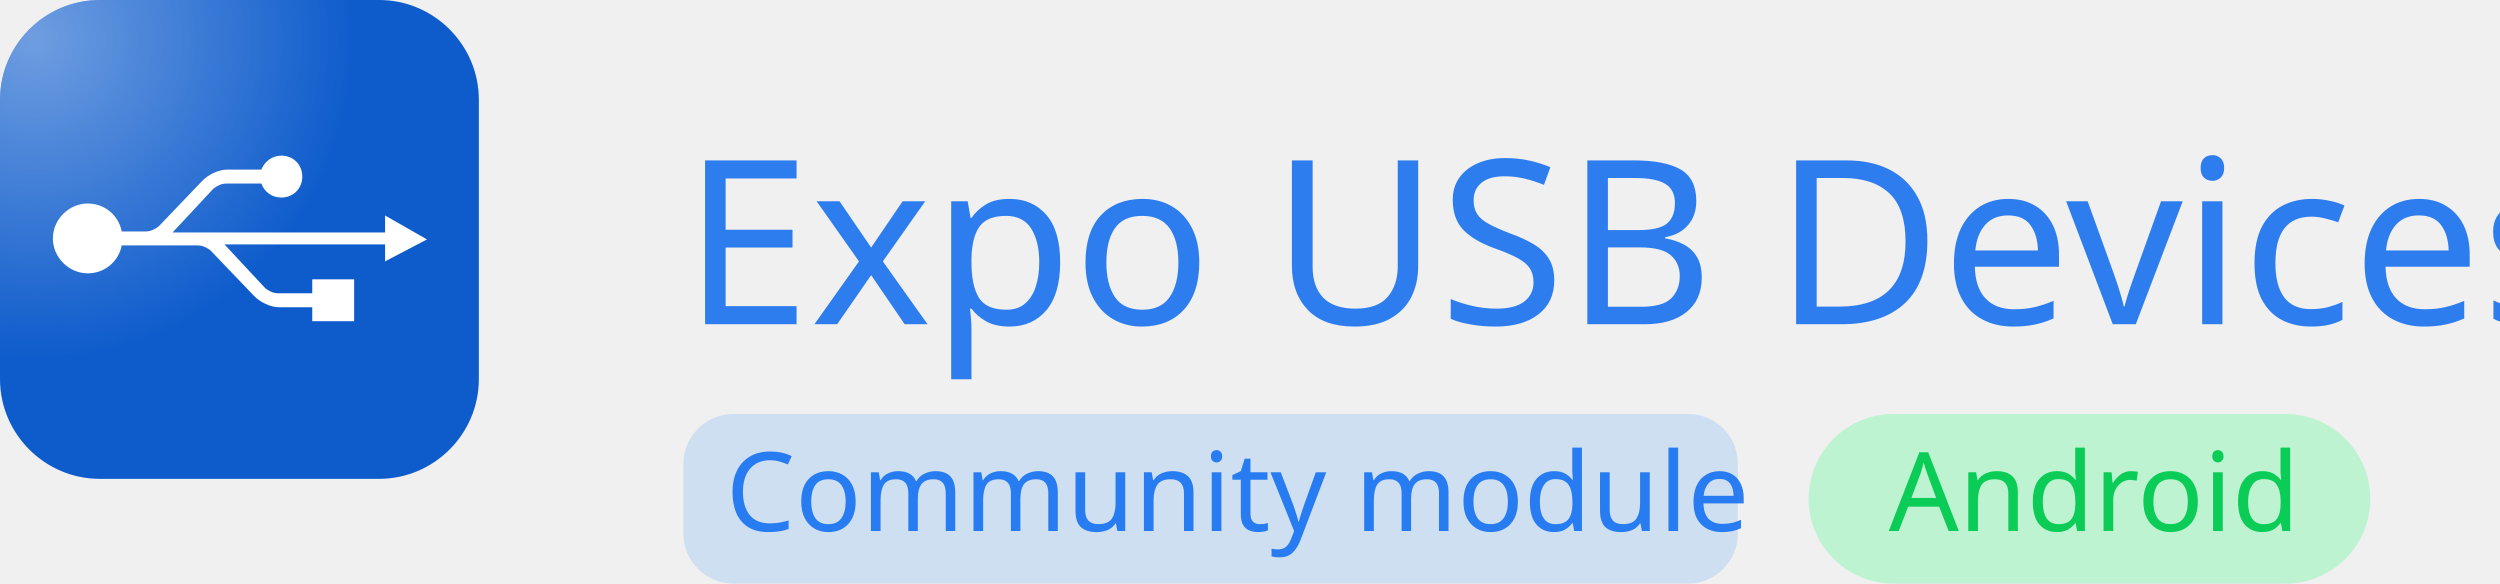
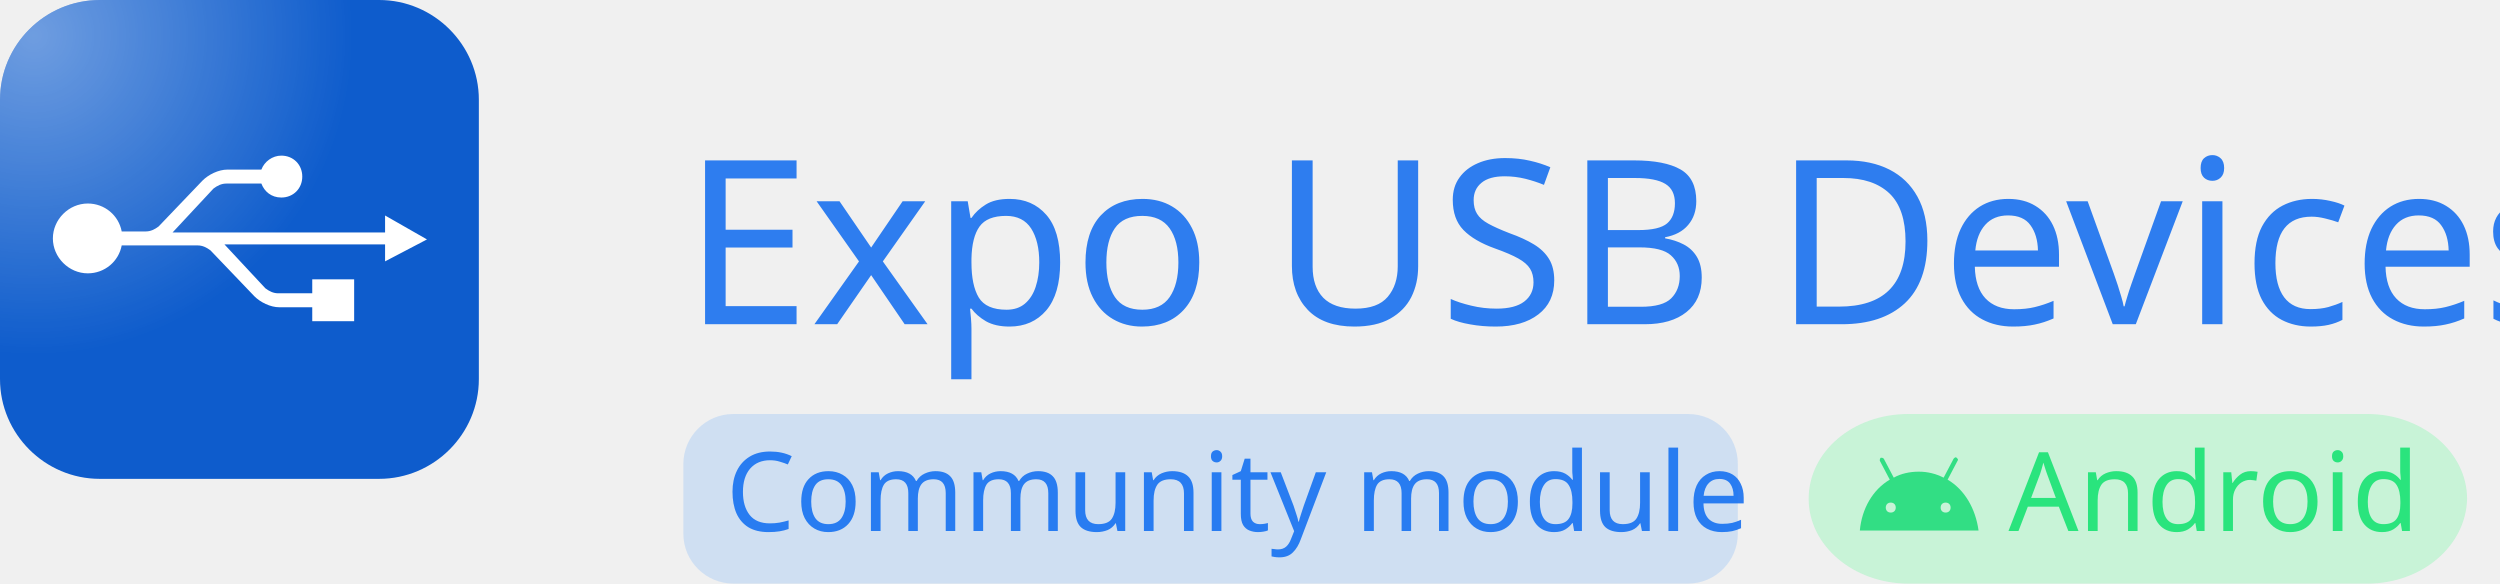
<svg xmlns="http://www.w3.org/2000/svg" xmlns:xlink="http://www.w3.org/1999/xlink" version="1.1" id="Layer_1" x="0px" y="0px" viewBox="0 0 250.6 58.5" style="enable-background:new 0 0 250.6 58.5;" xml:space="preserve">
  <style type="text/css">
	.st0{clip-path:url(#SVGID_2_);}
	.st1{fill:#0E5CCC;}
	.st2{opacity:0.4;}
	.st3{fill:url(#SVGID_3_);}
	
		.st4{display:none;opacity:0.4;fill:none;stroke:#FFFFFF;stroke-width:2;stroke-linecap:round;stroke-linejoin:round;enable-background:new    ;}
	.st5{display:none;fill:none;stroke:#FFFFFF;stroke-width:2;stroke-linecap:round;stroke-linejoin:round;}
	.st6{display:none;fill:#30A46C;}
	.st7{fill:#2E7DEF;}
	.st8{font-family:'MyriadPro-Bold';}
	.st9{font-size:23px;}
	.st10{fill:#FFFFFF;}
	.st11{font-size:11px;}
	.st12{opacity:0.14;fill:#0074FF;enable-background:new    ;}
- 	.st13{fill:#0CBF55;}
- 	.st14{opacity:0.21;fill:#00FF5B;enable-background:new    ;}
+ 	.st13{fill:#32DE84;}
+ 	.st14{opacity:0.17;fill:#00FF5B;enable-background:new    ;}
</style>
  <g>
    <g>
      <g>
        <g>
-           <defs>
-             <path id="SVGID_1_" d="M10,0h28c5.5,0,10,4.5,10,10v28c0,5.5-4.5,10-10,10H10C4.5,48,0,43.5,0,38V10C0,4.5,4.5,0,10,0z" />
-           </defs>
-           <clipPath id="SVGID_2_">
-             <use xlink:href="#SVGID_1_" style="overflow:visible;" />
-           </clipPath>
-           <g class="st0">
-             <path class="st1" d="M10,0h28c5.5,0,10,4.5,10,10v28c0,5.5-4.5,10-10,10H10C4.5,48,0,43.5,0,38V10C0,4.5,4.5,0,10,0z" />
-             <g class="st2">
-               <radialGradient id="SVGID_3_" cx="-3389.719" cy="-111.281" r="1" gradientTransform="matrix(1.959435e-15 32 -32 1.959435e-15 -3556.997 108475)" gradientUnits="userSpaceOnUse">
-                 <stop offset="0" style="stop-color:#FFFFFF" />
-                 <stop offset="1" style="stop-color:#FFFFFF;stop-opacity:0" />
-               </radialGradient>
-               <path class="st3" d="M-18-28h44c5.5,0,10,4.5,10,10v44c0,5.5-4.5,10-10,10h-44c-5.5,0-10-4.5-10-10v-44        C-28-23.5-23.5-28-18-28z" />
+           <g>
+             <defs>
+               <path id="SVGID_1_" d="M10,0h28c5.5,0,10,4.5,10,10v28c0,5.5-4.5,10-10,10H10C4.5,48,0,43.5,0,38V10C0,4.5,4.5,0,10,0z" />
+             </defs>
+             <clipPath id="SVGID_2_">
+               <use xlink:href="#SVGID_1_" style="overflow:visible;" />
+             </clipPath>
+             <g class="st0">
+               <path class="st1" d="M10,0h28c5.5,0,10,4.5,10,10v28c0,5.5-4.5,10-10,10H10C4.5,48,0,43.5,0,38V10C0,4.5,4.5,0,10,0z" />
+               <g class="st2">
+                 <radialGradient id="SVGID_3_" cx="-4229.938" cy="2848.605" r="1" gradientTransform="matrix(1.959435e-15 32 32 -1.959435e-15 -91151.367 135362)" gradientUnits="userSpaceOnUse">
+                   <stop offset="0" style="stop-color:#FFFFFF" />
+                   <stop offset="1" style="stop-color:#FFFFFF;stop-opacity:0" />
+                 </radialGradient>
+                 <path class="st3" d="M-18-28h44c5.5,0,10,4.5,10,10v44c0,5.5-4.5,10-10,10h-44c-5.5,0-10-4.5-10-10v-44         C-28-23.5-23.5-28-18-28z" />
+               </g>
+               <path class="st4" d="M20,23c1.1,0,2-0.9,2-2s-0.9-2-2-2s-2,0.9-2,2S18.9,23,20,23z" />
+               <path class="st5" d="M16.3,32.7l6.6-6.6c0.4-0.4,0.6-0.6,0.8-0.7c0.2-0.1,0.4-0.1,0.6,0s0.4,0.3,0.8,0.7L26,27 M26,27l5.7,5.7         M26,27l2.9-2.9c0.4-0.4,0.6-0.6,0.8-0.7c0.2-0.1,0.4-0.1,0.6,0s0.4,0.3,0.8,0.7L34,27 M18.8,33h10.4c1.7,0,2.5,0,3.2-0.3        c0.6-0.3,1-0.7,1.3-1.3c0.3-0.6,0.3-1.5,0.3-3.2v-8.4c0-1.7,0-2.5-0.3-3.2c-0.3-0.6-0.7-1-1.3-1.3C31.7,15,30.9,15,29.2,15        H18.8c-1.7,0-2.5,0-3.2,0.3c-0.6,0.3-1,0.7-1.3,1.3C14,17.3,14,18.1,14,19.8v8.4c0,1.7,0,2.5,0.3,3.2c0.3,0.6,0.7,1,1.3,1.3        C16.3,33,17.1,33,18.8,33z" />
            </g>
-             <path class="st4" d="M20,23c1.1,0,2-0.9,2-2s-0.9-2-2-2s-2,0.9-2,2S18.9,23,20,23z" />
-             <path class="st5" d="M16.3,32.7l6.6-6.6c0.4-0.4,0.6-0.6,0.8-0.7c0.2-0.1,0.4-0.1,0.6,0s0.4,0.3,0.8,0.7L26,27 M26,27l5.7,5.7        M26,27l2.9-2.9c0.4-0.4,0.6-0.6,0.8-0.7c0.2-0.1,0.4-0.1,0.6,0s0.4,0.3,0.8,0.7L34,27 M18.8,33h10.4c1.7,0,2.5,0,3.2-0.3       c0.6-0.3,1-0.7,1.3-1.3c0.3-0.6,0.3-1.5,0.3-3.2v-8.4c0-1.7,0-2.5-0.3-3.2c-0.3-0.6-0.7-1-1.3-1.3C31.7,15,30.9,15,29.2,15       H18.8c-1.7,0-2.5,0-3.2,0.3c-0.6,0.3-1,0.7-1.3,1.3C14,17.3,14,18.1,14,19.8v8.4c0,1.7,0,2.5,0.3,3.2c0.3,0.6,0.7,1,1.3,1.3       C16.3,33,17.1,33,18.8,33z" />
          </g>
        </g>
      </g>
    </g>
  </g>
  <path class="st6" d="M69.6,32.5v-16H80v2.4h-7.5v4.3h7v2.4h-7V30H80v2.4L69.6,32.5L69.6,32.5z M85.1,20.5l2.4,4.4l2.5-4.4h3l-3.6,6  l3.7,6h-3l-2.5-4.3L85,32.5h-3l3.7-6l-3.6-6H85.1z M95.2,37V20.5H98v2h0.2c0.1-0.3,0.4-0.6,0.6-0.9c0.3-0.3,0.6-0.6,1.1-0.9  c0.5-0.2,1-0.4,1.7-0.4c0.9,0,1.8,0.2,2.5,0.7c0.8,0.5,1.3,1.2,1.8,2.1c0.4,0.9,0.7,2,0.7,3.4c0,1.3-0.2,2.4-0.6,3.4s-1,1.6-1.8,2.1  c-0.7,0.5-1.6,0.7-2.5,0.7c-0.7,0-1.3-0.1-1.7-0.3c-0.5-0.2-0.8-0.5-1.1-0.8c-0.3-0.3-0.5-0.6-0.6-0.9H98V37H95.2z M97.9,26.5  c0,0.8,0.1,1.5,0.3,2c0.2,0.6,0.5,1,1,1.4c0.4,0.3,0.9,0.5,1.5,0.5s1.1-0.2,1.6-0.5c0.4-0.3,0.7-0.8,1-1.4c0.2-0.6,0.3-1.3,0.3-2  s-0.1-1.4-0.3-2c-0.2-0.6-0.5-1-1-1.4c-0.4-0.3-0.9-0.5-1.6-0.5c-0.6,0-1.1,0.2-1.5,0.5s-0.7,0.8-1,1.3C98.1,25,97.9,25.7,97.9,26.5  z M114.1,32.7c-1.2,0-2.2-0.3-3-0.8c-0.9-0.5-1.5-1.2-2-2.2c-0.5-0.9-0.7-2-0.7-3.3c0-1.2,0.2-2.3,0.7-3.3c0.5-0.9,1.1-1.7,2-2.2  s1.9-0.8,3-0.8c1.2,0,2.2,0.3,3,0.8c0.9,0.5,1.5,1.2,2,2.2c0.5,0.9,0.7,2,0.7,3.3c0,1.2-0.2,2.3-0.7,3.3c-0.5,0.9-1.1,1.6-2,2.2  C116.3,32.5,115.3,32.7,114.1,32.7z M114.2,30.5c0.6,0,1.2-0.2,1.6-0.5c0.4-0.4,0.7-0.8,1-1.4c0.2-0.6,0.3-1.3,0.3-2s-0.1-1.4-0.3-2  c-0.2-0.6-0.5-1.1-1-1.4c-0.4-0.4-1-0.5-1.6-0.5c-0.7,0-1.2,0.2-1.6,0.5c-0.4,0.4-0.7,0.8-1,1.4c-0.2,0.6-0.3,1.3-0.3,2  s0.1,1.4,0.3,2c0.2,0.6,0.5,1.1,1,1.4C113,30.3,113.5,30.5,114.2,30.5z M130.8,16.5v16h-2.9v-16H130.8z M133.8,32.5v-12h2.7v2h0.1  c0.3-0.7,0.7-1.2,1.2-1.6c0.6-0.4,1.3-0.6,2.1-0.6s1.5,0.2,2.1,0.6s1,0.9,1.2,1.6h0.1c0.3-0.7,0.7-1.2,1.3-1.6s1.4-0.6,2.3-0.6  c1.1,0,2,0.3,2.7,1s1,1.7,1,3.1v8.1h-2.8v-7.6c0-0.7-0.2-1.3-0.6-1.6c-0.4-0.3-0.9-0.5-1.5-0.5c-0.7,0-1.2,0.2-1.6,0.6  c-0.4,0.4-0.6,1-0.6,1.6v7.5h-2.8v-7.7c0-0.6-0.2-1.1-0.6-1.5c-0.4-0.4-0.9-0.6-1.5-0.6c-0.4,0-0.8,0.1-1.1,0.3  c-0.3,0.2-0.6,0.5-0.8,0.9s-0.3,0.8-0.3,1.3v7.3C136.4,32.5,133.8,32.5,133.8,32.5z M156.9,32.7c-0.8,0-1.4-0.1-2.1-0.4  c-0.6-0.3-1.1-0.7-1.4-1.2c-0.3-0.5-0.5-1.2-0.5-2c0-0.7,0.1-1.2,0.4-1.7s0.6-0.8,1-1.1c0.4-0.3,0.9-0.5,1.5-0.6  c0.5-0.1,1.1-0.2,1.7-0.3c0.7-0.1,1.3-0.1,1.7-0.2s0.8-0.2,1-0.3c0.2-0.1,0.3-0.3,0.3-0.6l0,0c0-0.6-0.2-1-0.5-1.4  c-0.3-0.3-0.9-0.5-1.5-0.5c-0.7,0-1.2,0.2-1.6,0.5c-0.4,0.3-0.7,0.7-0.8,1.1l-2.6-0.4c0.2-0.7,0.6-1.3,1-1.8  c0.5-0.5,1.1-0.9,1.8-1.1s1.5-0.4,2.3-0.4c0.6,0,1.2,0.1,1.7,0.2c0.6,0.1,1.1,0.4,1.6,0.7c0.5,0.3,0.9,0.7,1.1,1.3  c0.3,0.5,0.4,1.2,0.4,2v8h-2.7v-1.6h-0.1c-0.2,0.3-0.4,0.6-0.7,0.9c-0.3,0.3-0.7,0.5-1.2,0.7C158.1,32.7,157.6,32.7,156.9,32.7z   M157.7,30.7c0.6,0,1.1-0.1,1.5-0.3c0.4-0.2,0.7-0.5,1-0.9c0.2-0.4,0.3-0.8,0.3-1.2v-1.4c-0.1,0.1-0.2,0.1-0.5,0.2  c-0.2,0.1-0.4,0.1-0.7,0.2c-0.3,0-0.5,0.1-0.8,0.1s-0.5,0.1-0.7,0.1c-0.4,0.1-0.8,0.2-1.1,0.3c-0.3,0.1-0.6,0.3-0.8,0.5  s-0.3,0.5-0.3,0.9c0,0.5,0.2,0.9,0.6,1.2C156.6,30.5,157.1,30.7,157.7,30.7z M171.3,37.2c-1,0-1.9-0.1-2.6-0.4  c-0.7-0.3-1.3-0.6-1.8-1.1c-0.4-0.5-0.8-1-0.9-1.5l2.5-0.6c0.1,0.2,0.3,0.5,0.5,0.7s0.5,0.4,0.9,0.6c0.4,0.2,0.8,0.2,1.4,0.2  c0.8,0,1.5-0.2,2-0.6c0.5-0.4,0.8-1,0.8-1.9v-2.3H174c-0.1,0.3-0.4,0.6-0.6,0.9c-0.3,0.3-0.6,0.6-1.1,0.8c-0.5,0.2-1,0.3-1.7,0.3  c-0.9,0-1.8-0.2-2.5-0.6c-0.7-0.4-1.3-1.1-1.8-2c-0.4-0.9-0.7-2-0.7-3.3s0.2-2.4,0.7-3.3c0.4-0.9,1-1.6,1.8-2.1s1.6-0.7,2.5-0.7  c0.7,0,1.3,0.1,1.7,0.4c0.5,0.2,0.8,0.5,1.1,0.9c0.3,0.3,0.5,0.6,0.6,0.9h0.2v-2h2.8v12.2c0,1-0.2,1.9-0.7,2.5  c-0.5,0.7-1.2,1.2-2,1.5S172.4,37.2,171.3,37.2z M171.4,30.1c0.6,0,1.1-0.1,1.5-0.4s0.7-0.7,1-1.3c0.2-0.5,0.3-1.2,0.3-2  s-0.1-1.4-0.3-2s-0.5-1-1-1.3c-0.4-0.3-0.9-0.5-1.5-0.5s-1.2,0.2-1.6,0.5c-0.4,0.3-0.7,0.8-1,1.4c-0.2,0.6-0.3,1.2-0.3,1.9  c0,0.7,0.1,1.4,0.3,1.9s0.5,1,1,1.3C170.2,30,170.7,30.1,171.4,30.1z M185.2,32.7c-1.2,0-2.2-0.3-3.1-0.8c-0.9-0.5-1.5-1.2-2-2.1  s-0.7-2-0.7-3.3c0-1.2,0.2-2.3,0.7-3.3c0.5-0.9,1.1-1.7,2-2.2c0.8-0.5,1.8-0.8,3-0.8c0.7,0,1.4,0.1,2.1,0.4c0.7,0.2,1.2,0.6,1.8,1.1  c0.5,0.5,0.9,1.1,1.2,1.9s0.4,1.7,0.4,2.7v0.9h-9.8v-1.9h7.1c0-0.5-0.1-1-0.4-1.4c-0.2-0.4-0.5-0.8-1-1c-0.4-0.2-0.9-0.4-1.4-0.4  c-0.6,0-1.1,0.1-1.5,0.4s-0.8,0.6-1,1.1c-0.2,0.4-0.4,0.9-0.4,1.5v1.7c0,0.7,0.1,1.3,0.4,1.8c0.3,0.5,0.6,0.9,1.1,1.1  c0.5,0.3,1,0.4,1.6,0.4c0.4,0,0.8-0.1,1.1-0.2s0.6-0.3,0.9-0.5c0.2-0.2,0.4-0.5,0.6-0.9l2.6,0.3c-0.2,0.7-0.5,1.3-1,1.8  s-1.1,0.9-1.8,1.2C186.9,32.6,186.1,32.7,185.2,32.7z" />
  <text transform="matrix(1 0 0 1 68.4413 32.5003)" class="st7 st8 st9">Expo USB Devices</text>
  <path id="path1334" class="st10" d="M42.8,24l-4.2-2.4v1.7H17.3l4.1-4.4c0.4-0.3,0.8-0.5,1.3-0.5c1.9,0,3.1,0,3.5,0  c0.3,0.8,1,1.4,2,1.4c1.2,0,2.1-0.9,2.1-2.1s-0.9-2.1-2.1-2.1c-0.9,0-1.7,0.6-2,1.4h-3.4c-0.9,0-1.9,0.5-2.5,1.1l0,0l-4.4,4.6  c-0.4,0.3-0.8,0.5-1.3,0.5h-2.4c-0.3-1.6-1.7-2.8-3.4-2.8c-1.9,0-3.5,1.6-3.5,3.5s1.6,3.5,3.5,3.5c1.7,0,3.1-1.2,3.4-2.8h2.4l0,0  h5.2c0.5,0,0.9,0.2,1.3,0.5l4.4,4.6l0,0c0.6,0.6,1.6,1.1,2.5,1.1h3.3v1.4h4.2V28h-4.2v1.4c0,0-0.9,0-3.4,0c-0.5,0-0.9-0.2-1.3-0.5  l-4.1-4.4h16.1v1.7L42.8,24z" />
  <text transform="matrix(1 0 0 1 72.7532 53.2284)" class="st7 st8 st11">Community module</text>
  <path class="st12" d="M169.2,41.5H73.5c-2.8,0-5,2.3-5,5v7c0,2.8,2.3,5,5,5h95.7c2.8,0,5-2.3,5-5v-7C174.2,43.7,172,41.5,169.2,41.5  z" />
-   <text transform="matrix(1 0 0 1 189.3314 53.2284)" class="st13 st8 st11">Android</text>
-   <path class="st14" d="M229.1,58.5h-39.3c-4.7,0-8.5-3.8-8.5-8.5l0,0c0-4.7,3.8-8.5,8.5-8.5h39.3c4.7,0,8.5,3.8,8.5,8.5l0,0  C237.6,54.7,233.8,58.5,229.1,58.5z" />
+   <text transform="matrix(1 0 0 1 201.3314 53.2284)" class="st13 st8 st11">Android</text>
+   <path class="st14" d="M237.3,58.5h-46c-5.5,0-10-3.8-10-8.5l0,0c0-4.7,4.4-8.5,10-8.5h46c5.5,0,10,3.8,10,8.5l0,0  C247.2,54.7,242.8,58.5,237.3,58.5z" />
+   <g transform="translate(-66.97 -261.92)">
+     <path class="st13" d="M262.2,310l1-1.9c0.1-0.1,0-0.2-0.1-0.3c-0.1-0.1-0.2,0-0.3,0.1l-1,1.9c-0.8-0.4-1.6-0.6-2.5-0.6   c-0.9,0-1.8,0.2-2.5,0.6l-1-1.9c-0.1-0.1-0.2-0.1-0.3-0.1c-0.1,0.1-0.1,0.2-0.1,0.3l1,1.9c-1.7,1-2.8,2.9-3,5.1h11.9   C265,312.9,263.9,311,262.2,310L262.2,310z M256.5,313.3c-0.3,0-0.5-0.2-0.5-0.5c0-0.3,0.2-0.5,0.5-0.5c0.3,0,0.5,0.2,0.5,0.5   C257,313.1,256.8,313.3,256.5,313.3z M262,313.3c-0.3,0-0.5-0.2-0.5-0.5c0-0.3,0.2-0.5,0.5-0.5c0.3,0,0.5,0.2,0.5,0.5   C262.5,313.1,262.3,313.3,262,313.3z" />
+   </g>
</svg>
